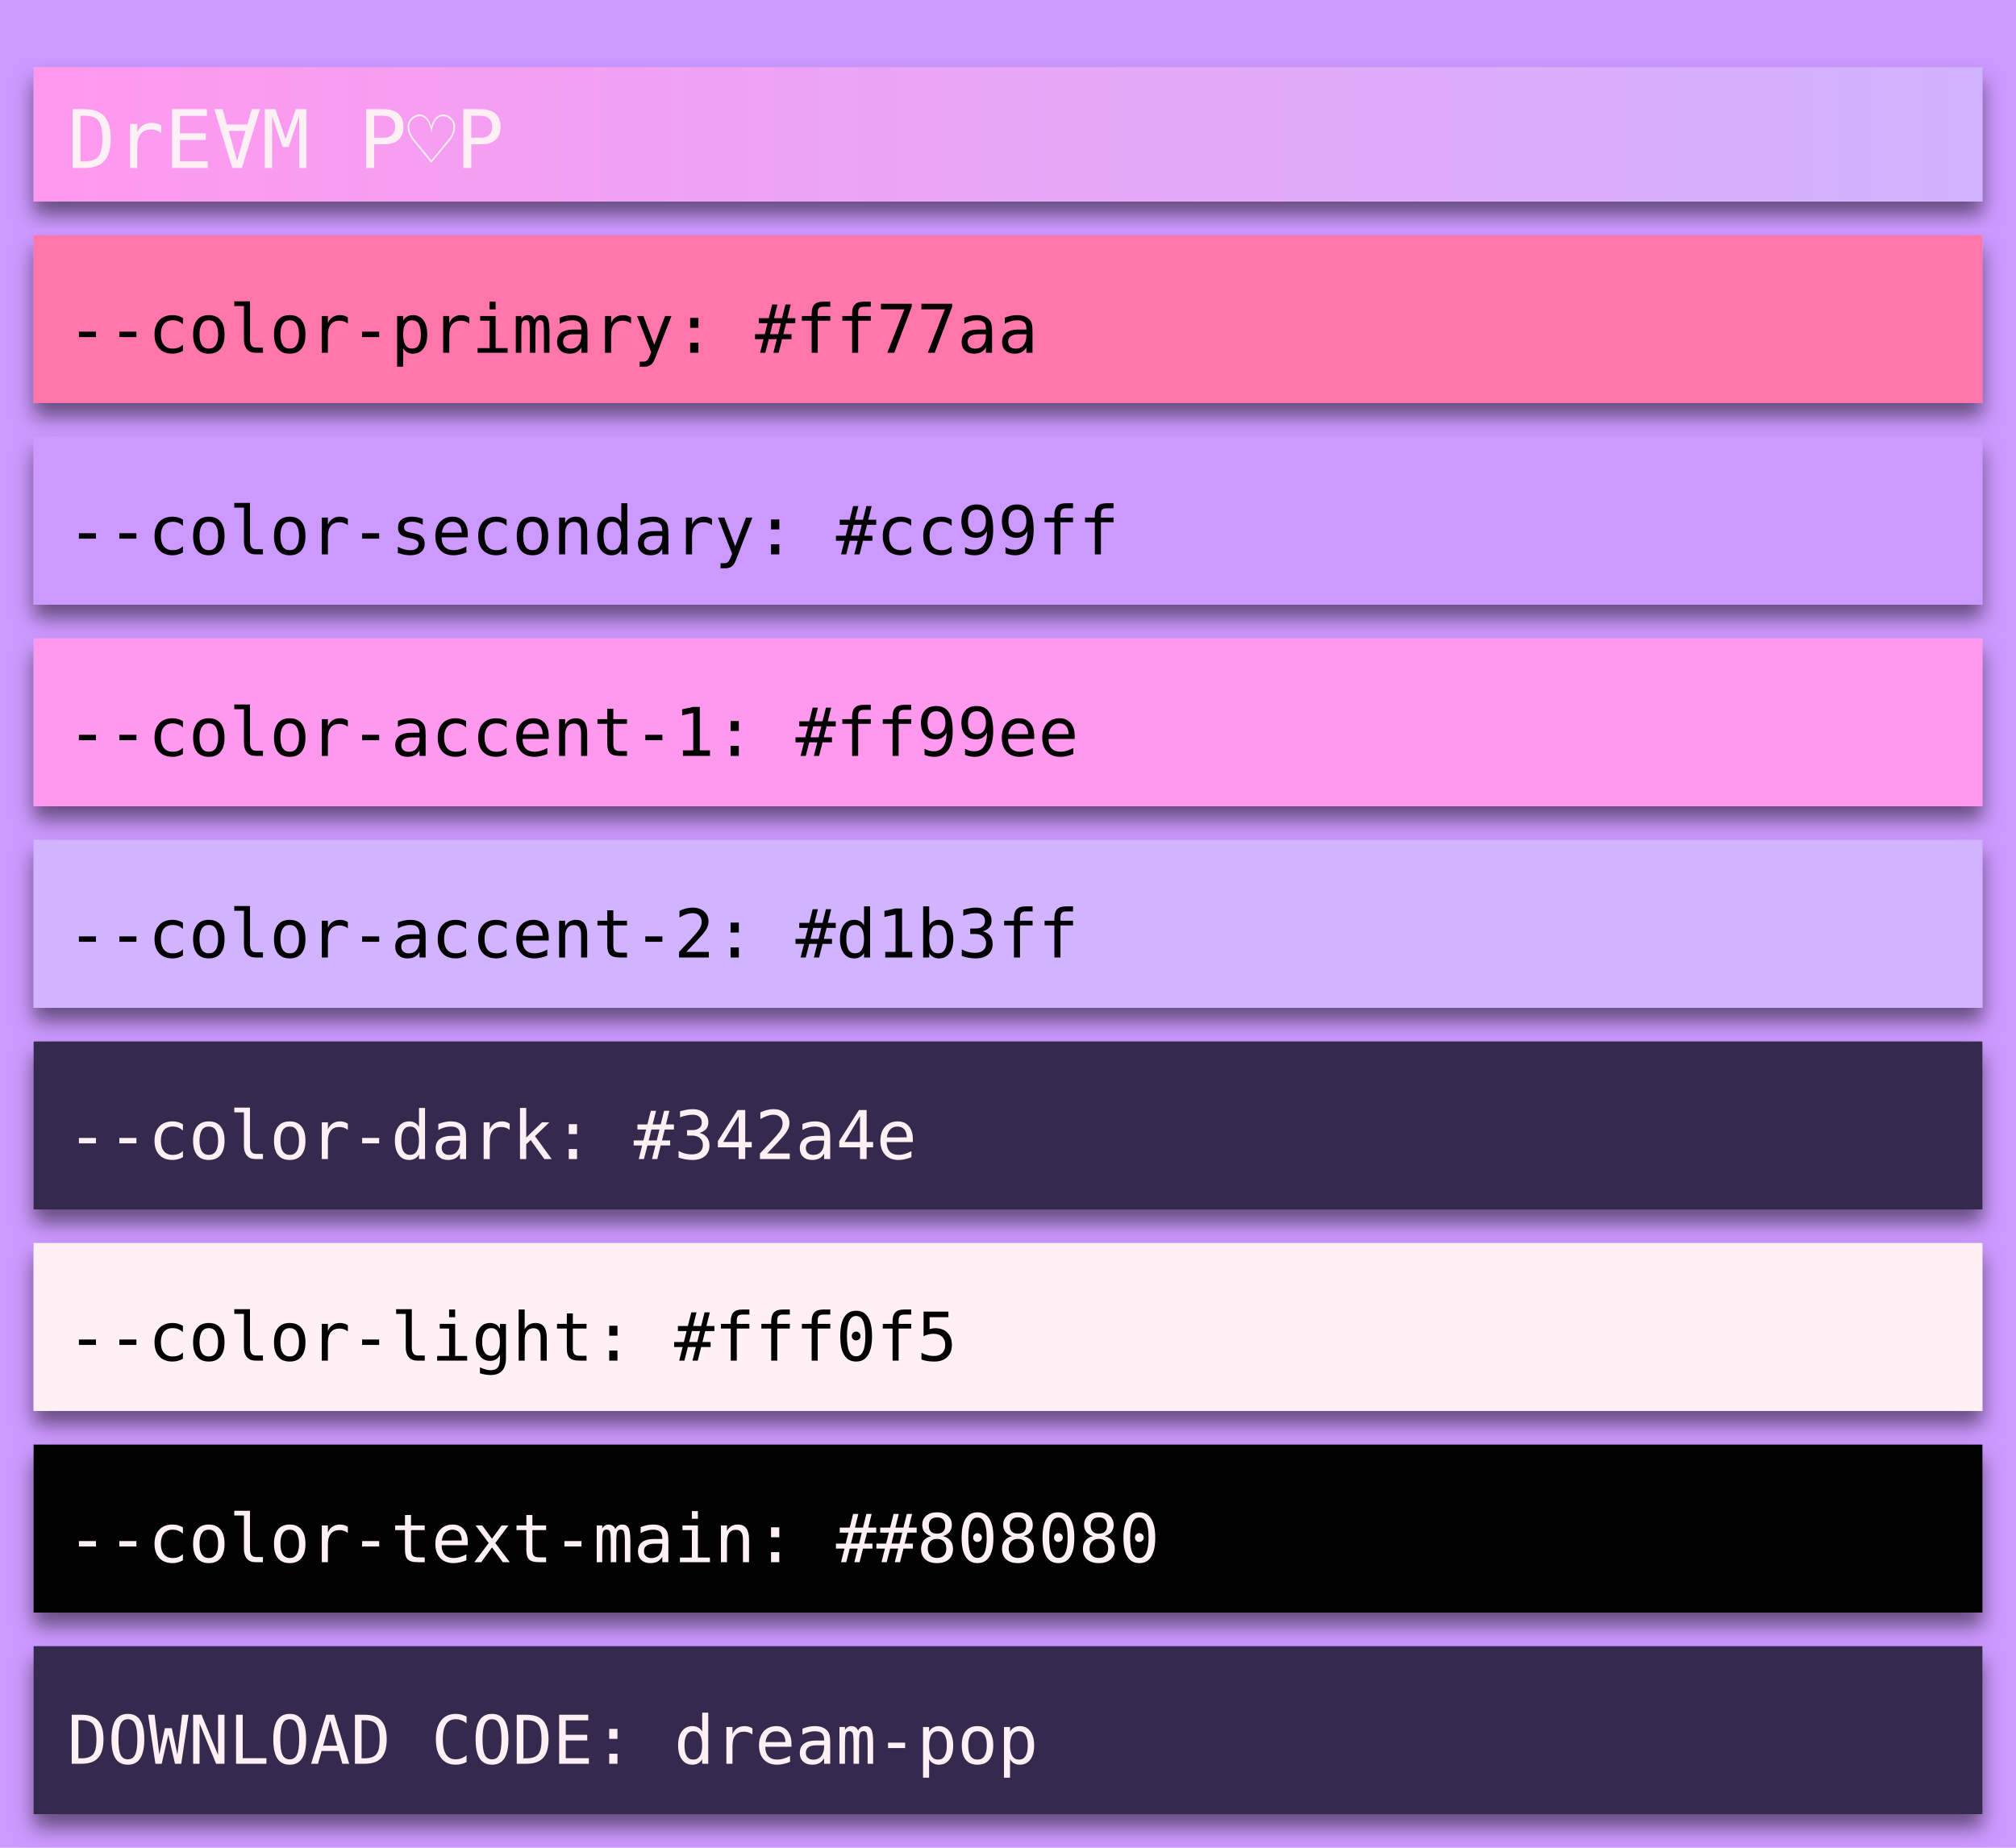
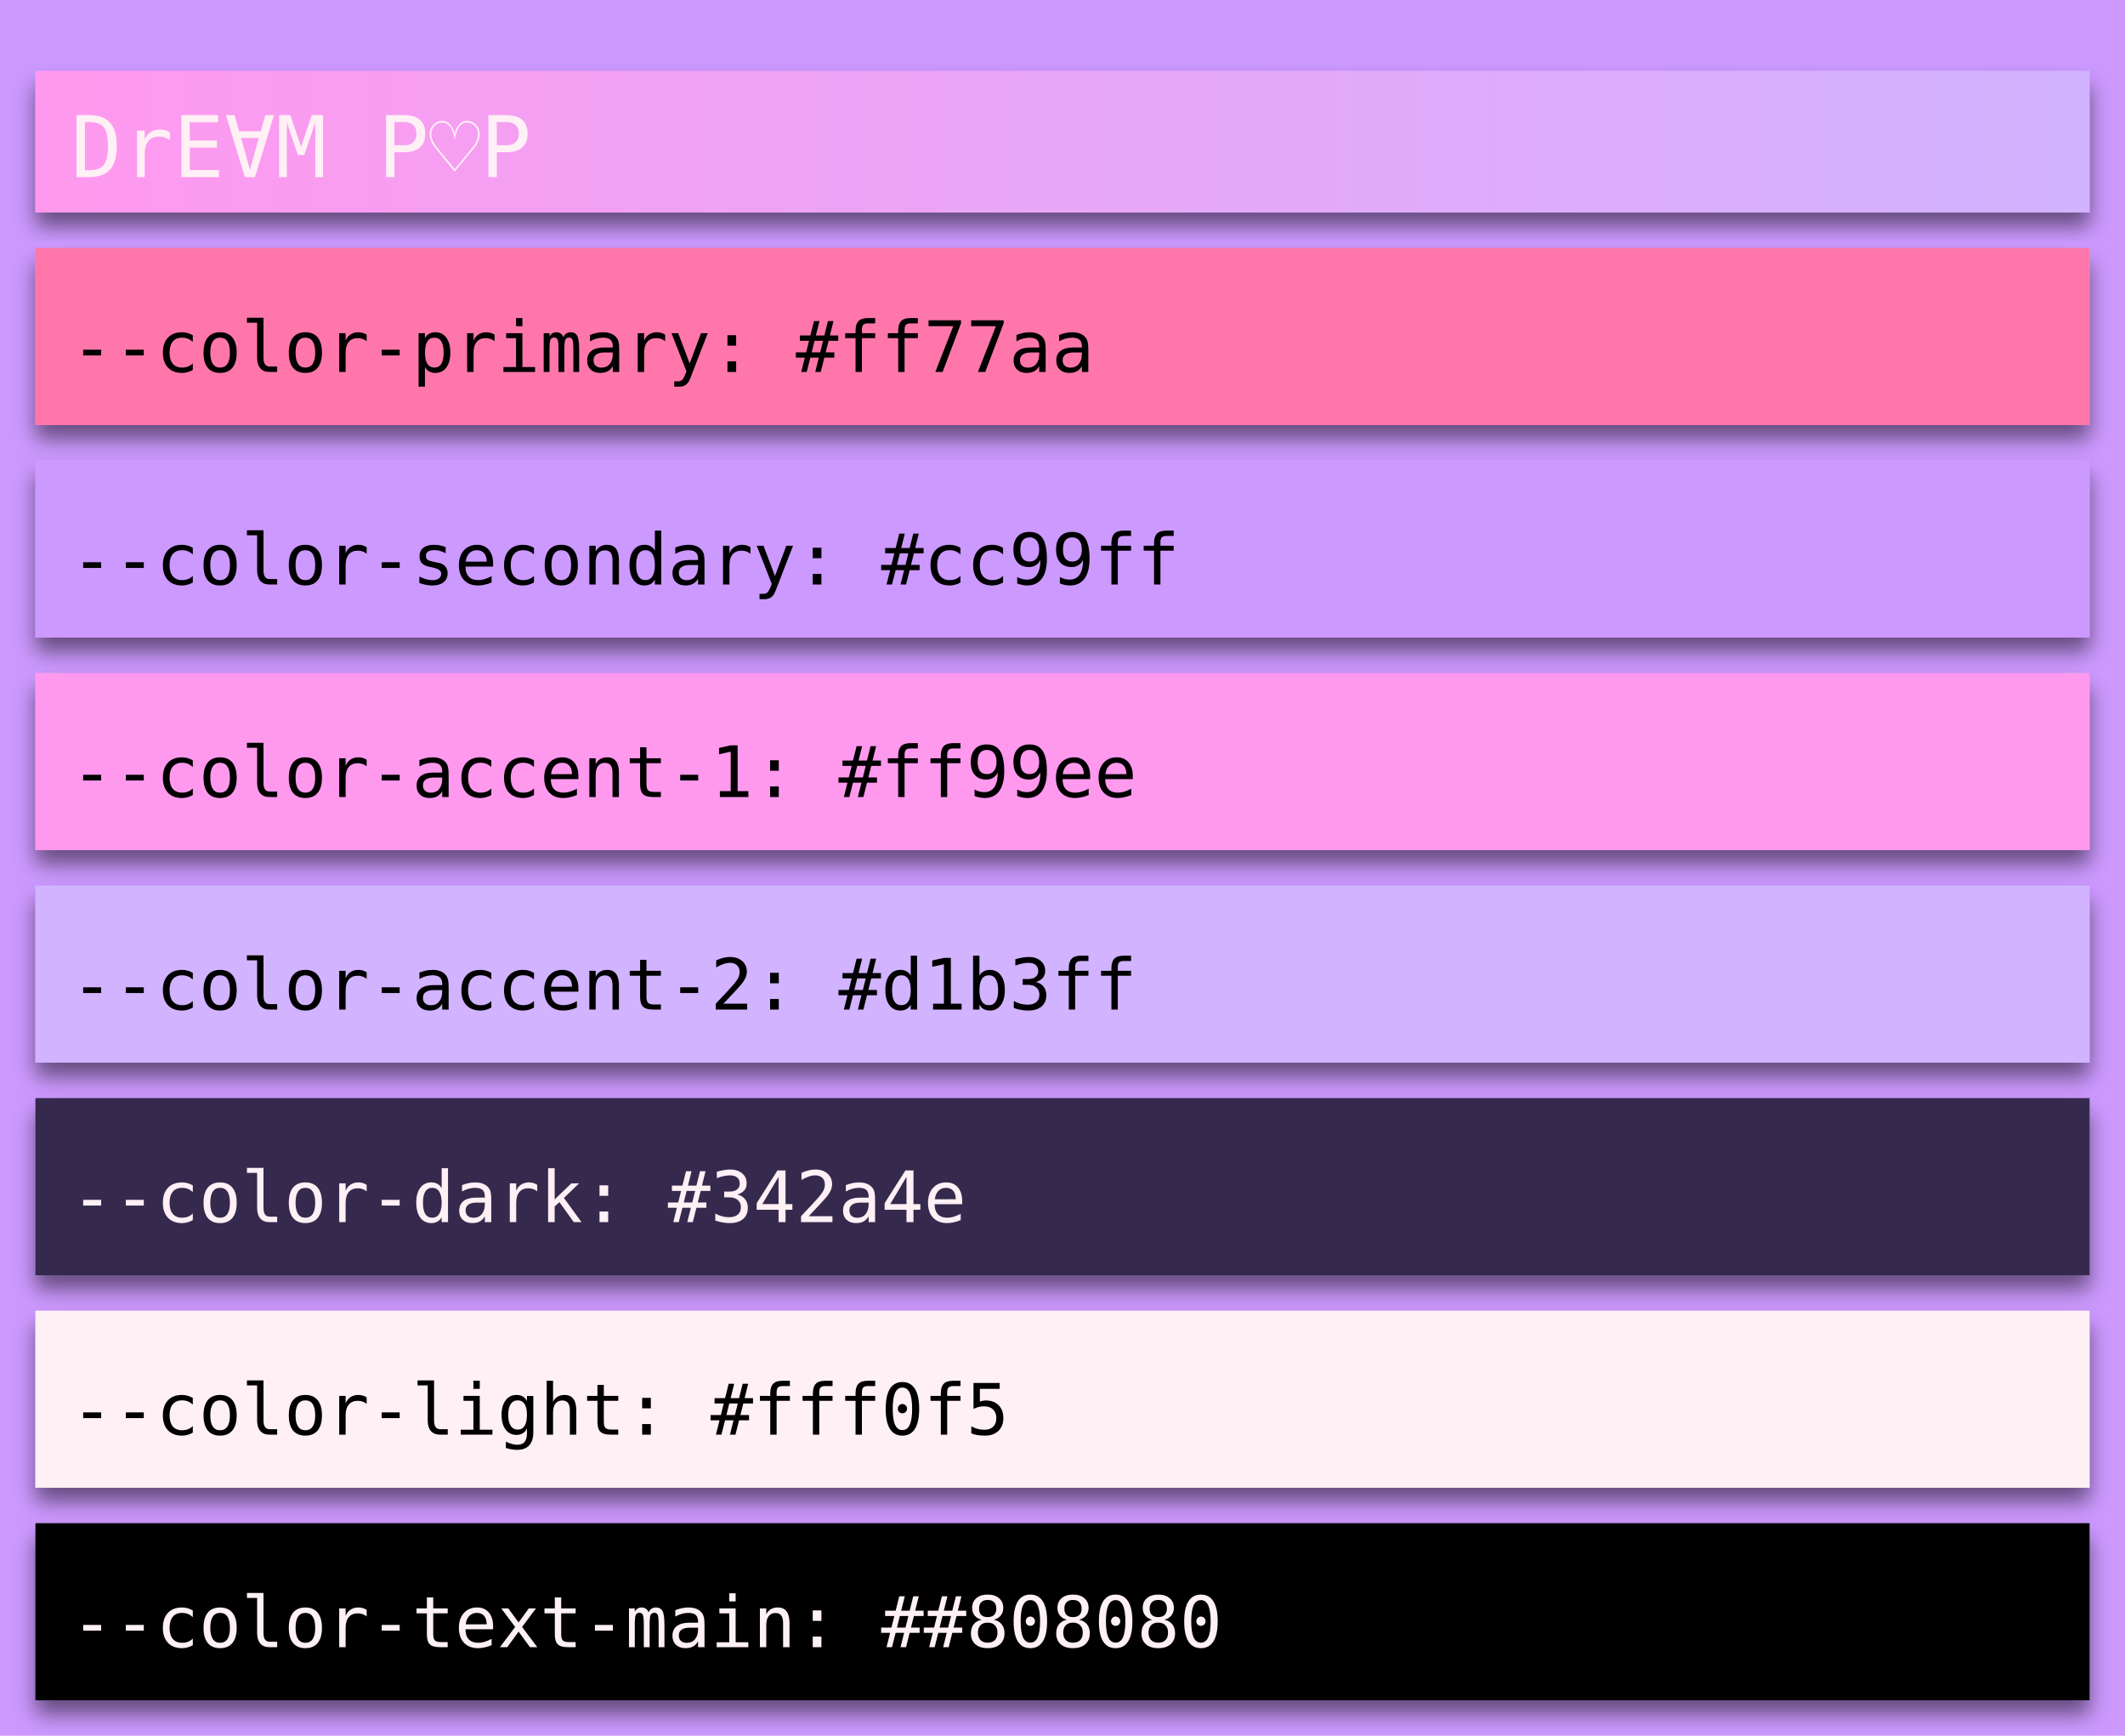
- <svg xmlns="http://www.w3.org/2000/svg" width="600" height="550">
-   <rect x="0" y="0" width="600" height="550" fill="#cc99ff" />
+ <svg xmlns="http://www.w3.org/2000/svg" width="600" height="490">
+   <rect x="0" y="0" width="600" height="490" fill="#cc99ff" />
  <defs>
    <linearGradient id="displayNameGradient" x1="0%" y1="0%" x2="100%" y2="0%">
      <stop offset="0%" style="stop-color:#ff99ee;stop-opacity:1" />
      <stop offset="100%" style="stop-color:#d1b3ff;stop-opacity:1" />
    </linearGradient>
    <filter id="shadow" x="-20%" y="-20%" width="140%" height="140%">
      <feGaussianBlur in="SourceAlpha" stdDeviation="3" />
      <feOffset dx="0" dy="4" result="offsetblur" />
      <feComponentTransfer>
        <feFuncA type="linear" slope="0.5" />
      </feComponentTransfer>
      <feMerge>
        <feMergeNode />
        <feMergeNode in="SourceGraphic" />
      </feMerge>
    </filter>
  </defs>
  <rect x="10" y="20" width="580" height="40" fill="url(#displayNameGradient)" filter="url(#shadow)" />
  <text x="20" y="50" fill="#fff0f5" font-size="24" font-family="monospace">DrE∀M P♡P</text>
  <rect x="10" y="70" width="580" height="50" fill="#ff77aa" filter="url(#shadow)" />
  <text x="20" y="105" fill="##808080" font-size="20" font-family="monospace">--color-primary: #ff77aa</text>
  <rect x="10" y="130" width="580" height="50" fill="#cc99ff" filter="url(#shadow)" />
  <text x="20" y="165" fill="##808080" font-size="20" font-family="monospace">--color-secondary: #cc99ff</text>
  <rect x="10" y="190" width="580" height="50" fill="#ff99ee" filter="url(#shadow)" />
  <text x="20" y="225" fill="##808080" font-size="20" font-family="monospace">--color-accent-1: #ff99ee</text>
  <rect x="10" y="250" width="580" height="50" fill="#d1b3ff" filter="url(#shadow)" />
  <text x="20" y="285" fill="##808080" font-size="20" font-family="monospace">--color-accent-2: #d1b3ff</text>
  <rect x="10" y="310" width="580" height="50" fill="#342a4e" filter="url(#shadow)" />
  <text x="20" y="345" fill="#fff0f5" font-size="20" font-family="monospace">--color-dark: #342a4e</text>
  <rect x="10" y="370" width="580" height="50" fill="#fff0f5" filter="url(#shadow)" />
  <text x="20" y="405" fill="##808080" font-size="20" font-family="monospace">--color-light: #fff0f5</text>
  <rect x="10" y="430" width="580" height="50" fill="##808080" filter="url(#shadow)" />
  <text x="20" y="465" fill="#fff0f5" font-size="20" font-family="monospace">--color-text-main: ##808080</text>
-   <rect x="10" y="490" width="580" height="50" fill="#342a4e" filter="url(#shadow)" />
-   <text x="20" y="525" fill="#fff0f5" font-size="20" font-family="monospace">DOWNLOAD CODE: dream-pop</text>
</svg>
